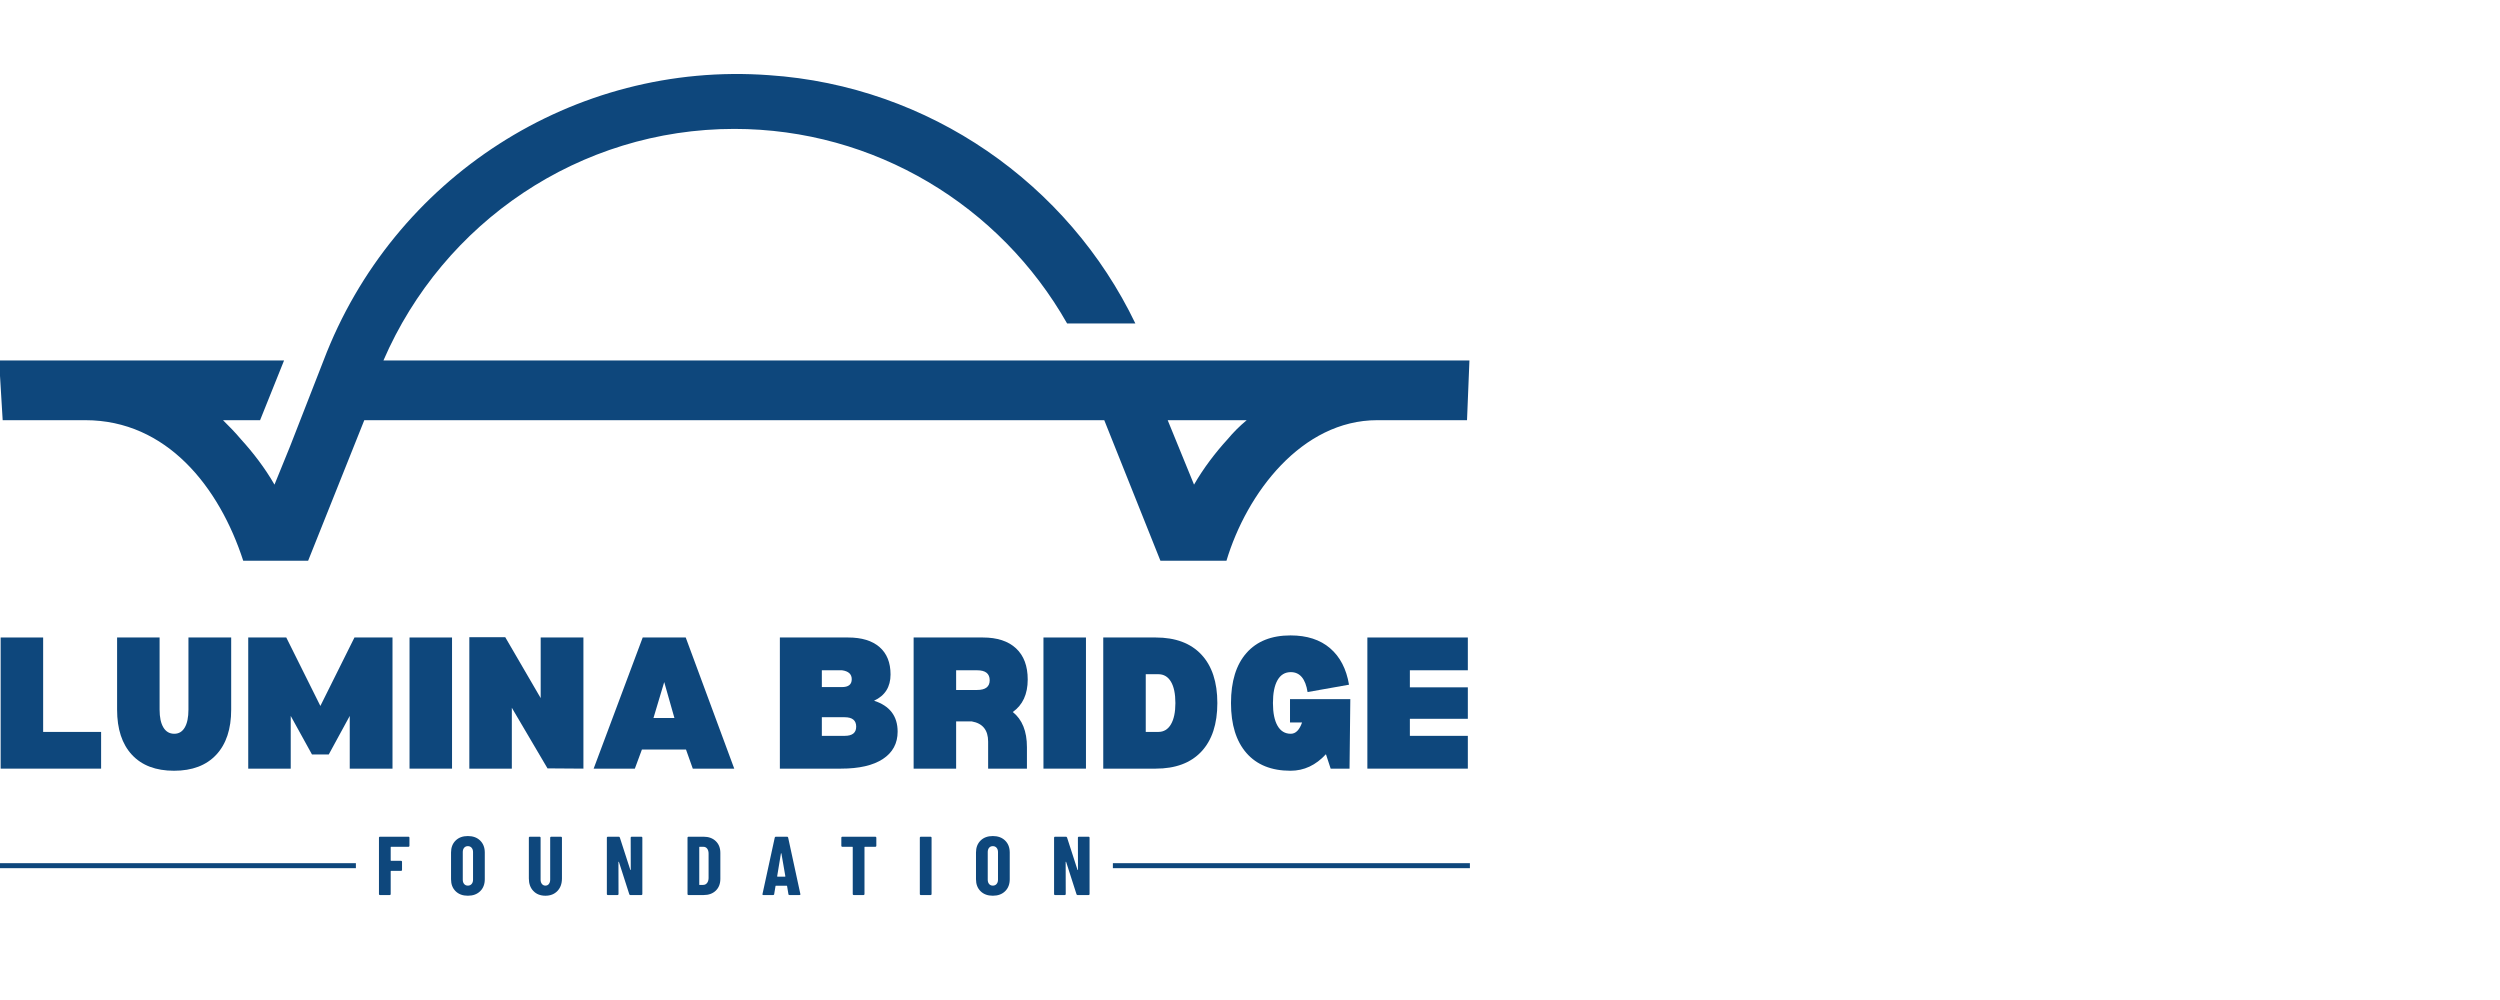
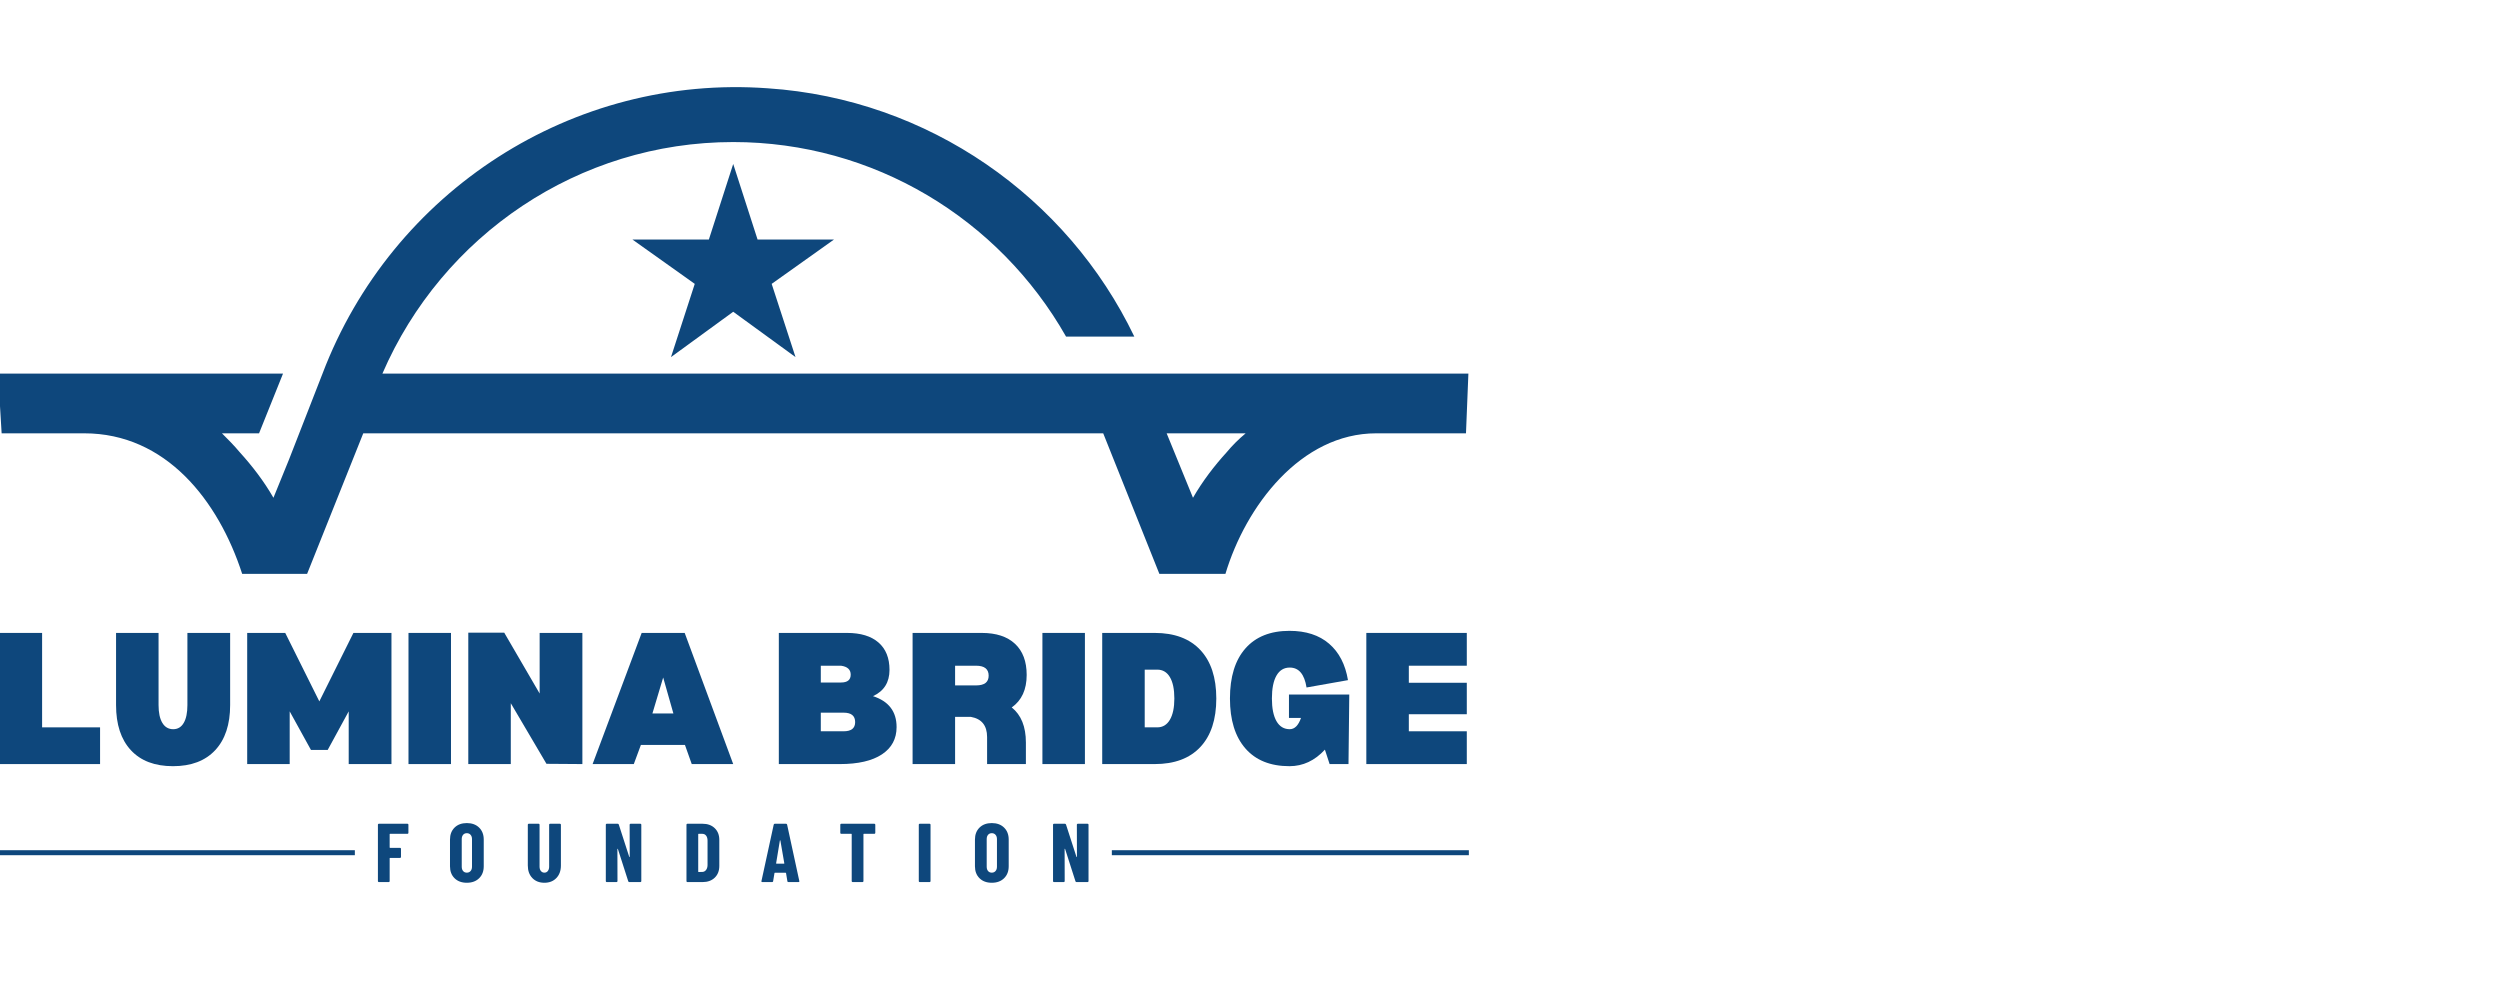
<svg xmlns="http://www.w3.org/2000/svg" width="2000" zoomAndPan="magnify" viewBox="0 0 1500 600" height="800" preserveAspectRatio="xMidYMid meet" version="1.0">
  <defs>
    <g />
-     <clipPath id="4e0c0f94a0">
-       <path d="M 0 44 L 881.93 44 L 881.93 336.453 L 0 336.453 Z M 0 44 " clip-rule="nonzero" />
+     <clipPath id="1ab6f0d8e4">
+       <path d="M 0 52 L 881.305 52 L 881.305 344.336 L 0 344.336 Z M 0 52 " clip-rule="nonzero" />
+     </clipPath>
+     <clipPath id="c37d19a090">
+       <path d="M 379.457 98.375 L 500.207 98.375 L 500.207 214.625 L 379.457 214.625 Z M 379.457 98.375 " clip-rule="nonzero" />
    </clipPath>
  </defs>
-   <g clip-path="url(#4e0c0f94a0)">
-     <path fill="#0e477c" d="M 170.434 216.281 L -0.555 216.281 L 1.605 252.109 L 51.176 252.109 C 100.031 252.109 131.637 292.207 145.992 336.617 L 184.809 336.617 L 218.574 252.109 L 662.555 252.109 L 696.32 336.617 L 735.824 336.617 C 748.023 295.785 781.078 252.109 826.352 252.109 L 880.211 252.109 L 881.66 216.281 L 230.059 216.281 C 265.984 133.195 347.895 77.344 440.555 77.344 C 524.598 77.344 600.031 123.184 640.273 194.098 L 681.227 194.098 C 640.984 110.277 557.652 51.578 461.387 45.102 C 344.289 36.512 235.801 106.691 194.137 216.285 L 174.016 267.863 L 164.691 290.781 C 158.949 280.746 151.734 271.445 144.57 263.566 C 140.984 259.273 137.379 255.691 133.797 252.109 L 156.055 252.109 Z M 716.418 290.781 L 700.613 252.109 L 748.023 252.109 C 743.727 255.691 740.121 259.273 736.539 263.566 C 729.348 271.445 722.184 280.746 716.418 290.781 Z M 716.418 290.781 " fill-opacity="1" fill-rule="evenodd" />
+   <g clip-path="url(#1ab6f0d8e4)">
+     <path fill="#0e477c" d="M 169.809 224.164 L -1.176 224.164 L 0.98 259.992 L 50.551 259.992 C 99.406 259.992 131.012 300.09 145.367 344.504 L 184.188 344.504 L 217.953 259.992 L 661.93 259.992 L 695.695 344.504 L 735.203 344.504 C 747.398 303.668 780.453 259.992 825.727 259.992 L 879.59 259.992 L 881.035 224.164 L 229.438 224.164 C 265.363 141.078 347.27 85.23 439.93 85.23 C 523.973 85.23 599.406 131.066 639.648 201.98 L 680.605 201.98 C 640.359 118.16 557.027 59.461 460.762 52.984 C 343.664 44.395 235.18 114.578 193.512 224.168 L 173.391 275.746 L 164.066 298.664 C 158.324 288.629 151.109 279.328 143.945 271.453 C 140.359 267.156 136.754 263.574 133.172 259.992 L 155.43 259.992 Z M 715.793 298.664 L 699.988 259.992 L 747.398 259.992 C 743.102 263.574 739.496 267.16 735.914 271.453 C 728.727 279.328 721.559 288.629 715.793 298.664 Z M 715.793 298.664 " fill-opacity="1" fill-rule="evenodd" />
  </g>
  <g fill="#0e477c" fill-opacity="1">
-     <g transform="translate(-4.802399, 461.1831)">
+     <g transform="translate(224.5463, 529.25)">
+       <g>
+         <path d="M 20.5 -29.547 C 20.5 -29.379 20.441 -29.238 20.328 -29.125 C 20.211 -29.008 20.07 -28.953 19.906 -28.953 L 9.5 -28.953 C 9.332 -28.953 9.25 -28.867 9.25 -28.703 L 9.25 -20.797 C 9.25 -20.629 9.332 -20.547 9.5 -20.547 L 15.453 -20.547 C 15.617 -20.547 15.758 -20.488 15.875 -20.375 C 15.988 -20.258 16.047 -20.117 16.047 -19.953 L 16.047 -15.094 C 16.047 -14.926 15.988 -14.785 15.875 -14.672 C 15.758 -14.555 15.617 -14.5 15.453 -14.5 L 9.5 -14.5 C 9.332 -14.5 9.25 -14.414 9.25 -14.25 L 9.25 -0.594 C 9.25 -0.426 9.191 -0.285 9.078 -0.172 C 8.961 -0.055 8.82 0 8.656 0 L 2.797 0 C 2.629 0 2.488 -0.055 2.375 -0.172 C 2.258 -0.285 2.203 -0.426 2.203 -0.594 L 2.203 -34.406 C 2.203 -34.57 2.258 -34.711 2.375 -34.828 C 2.488 -34.941 2.629 -35 2.797 -35 L 19.906 -35 C 20.07 -35 20.211 -34.941 20.328 -34.828 C 20.441 -34.711 20.5 -34.57 20.5 -34.406 Z M 20.5 -29.547 " />
+       </g>
+     </g>
+   </g>
+   <g fill="#0e477c" fill-opacity="1">
+     <g transform="translate(268.293, 529.25)">
+       <g>
+         <path d="M 11.797 0.406 C 8.734 0.406 6.285 -0.492 4.453 -2.297 C 2.617 -4.098 1.703 -6.5 1.703 -9.5 L 1.703 -25.5 C 1.703 -28.5 2.617 -30.898 4.453 -32.703 C 6.285 -34.504 8.734 -35.406 11.797 -35.406 C 14.867 -35.406 17.328 -34.504 19.172 -32.703 C 21.023 -30.898 21.953 -28.5 21.953 -25.5 L 21.953 -9.5 C 21.953 -6.5 21.023 -4.098 19.172 -2.297 C 17.328 -0.492 14.867 0.406 11.797 0.406 Z M 11.797 -5.656 C 12.734 -5.656 13.484 -5.977 14.047 -6.625 C 14.617 -7.27 14.906 -8.129 14.906 -9.203 L 14.906 -25.797 C 14.906 -26.867 14.617 -27.727 14.047 -28.375 C 13.484 -29.02 12.734 -29.344 11.797 -29.344 C 10.867 -29.344 10.129 -29.02 9.578 -28.375 C 9.023 -27.727 8.75 -26.867 8.75 -25.797 L 8.75 -9.203 C 8.75 -8.129 9.023 -7.27 9.578 -6.625 C 10.129 -5.977 10.867 -5.656 11.797 -5.656 Z M 11.797 -5.656 " />
+       </g>
+     </g>
+   </g>
+   <g fill="#0e477c" fill-opacity="1">
+     <g transform="translate(314.6394, 529.25)">
+       <g>
+         <path d="M 12 0.406 C 9 0.406 6.586 -0.535 4.766 -2.422 C 2.953 -4.305 2.047 -6.816 2.047 -9.953 L 2.047 -34.406 C 2.047 -34.57 2.102 -34.711 2.219 -34.828 C 2.344 -34.941 2.488 -35 2.656 -35 L 8.5 -35 C 8.664 -35 8.805 -34.941 8.922 -34.828 C 9.035 -34.711 9.094 -34.57 9.094 -34.406 L 9.094 -9.25 C 9.094 -8.188 9.359 -7.32 9.891 -6.656 C 10.43 -5.988 11.133 -5.656 12 -5.656 C 12.863 -5.656 13.551 -5.988 14.062 -6.656 C 14.582 -7.32 14.844 -8.188 14.844 -9.25 L 14.844 -34.406 C 14.844 -34.57 14.898 -34.711 15.016 -34.828 C 15.141 -34.941 15.285 -35 15.453 -35 L 21.297 -35 C 21.461 -35 21.602 -34.941 21.719 -34.828 C 21.844 -34.711 21.906 -34.57 21.906 -34.406 L 21.906 -9.953 C 21.906 -6.816 20.992 -4.305 19.172 -2.422 C 17.359 -0.535 14.969 0.406 12 0.406 Z M 12 0.406 " />
+       </g>
+     </g>
+   </g>
+   <g fill="#0e477c" fill-opacity="1">
+     <g transform="translate(361.2856, 529.25)">
+       <g>
+         <path d="M 16.5 -34.406 C 16.5 -34.57 16.555 -34.711 16.672 -34.828 C 16.785 -34.941 16.926 -35 17.094 -35 L 22.906 -35 C 23.07 -35 23.211 -34.941 23.328 -34.828 C 23.441 -34.711 23.5 -34.57 23.5 -34.406 L 23.5 -0.594 C 23.5 -0.426 23.441 -0.285 23.328 -0.172 C 23.211 -0.055 23.07 0 22.906 0 L 16.297 0 C 15.961 0 15.75 -0.164 15.656 -0.5 L 9.453 -19.844 C 9.422 -19.945 9.363 -19.988 9.281 -19.969 C 9.195 -19.957 9.156 -19.898 9.156 -19.797 L 9.203 -0.594 C 9.203 -0.426 9.141 -0.285 9.016 -0.172 C 8.898 -0.055 8.758 0 8.594 0 L 2.797 0 C 2.629 0 2.488 -0.055 2.375 -0.172 C 2.258 -0.285 2.203 -0.426 2.203 -0.594 L 2.203 -34.406 C 2.203 -34.57 2.258 -34.711 2.375 -34.828 C 2.488 -34.941 2.629 -35 2.797 -35 L 9.344 -35 C 9.676 -35 9.895 -34.832 10 -34.5 L 16.25 -15.156 C 16.281 -15.051 16.336 -15.004 16.422 -15.016 C 16.504 -15.035 16.547 -15.098 16.547 -15.203 Z M 16.5 -34.406 " />
+       </g>
+     </g>
+   </g>
+   <g fill="#0e477c" fill-opacity="1">
+     <g transform="translate(409.6816, 529.25)">
+       <g>
+         <path d="M 2.797 0 C 2.629 0 2.488 -0.055 2.375 -0.172 C 2.258 -0.285 2.203 -0.426 2.203 -0.594 L 2.203 -34.406 C 2.203 -34.57 2.258 -34.711 2.375 -34.828 C 2.488 -34.941 2.629 -35 2.797 -35 L 11.844 -35 C 14.883 -35 17.32 -34.113 19.156 -32.344 C 20.988 -30.582 21.906 -28.234 21.906 -25.297 L 21.906 -9.703 C 21.906 -6.766 20.988 -4.41 19.156 -2.641 C 17.32 -0.879 14.883 0 11.844 0 Z M 9.25 -6.297 C 9.25 -6.129 9.332 -6.047 9.5 -6.047 L 11.75 -6.094 C 12.645 -6.133 13.375 -6.52 13.938 -7.25 C 14.508 -7.977 14.812 -8.945 14.844 -10.156 L 14.844 -24.844 C 14.844 -26.113 14.562 -27.113 14 -27.844 C 13.438 -28.582 12.672 -28.953 11.703 -28.953 L 9.5 -28.953 C 9.332 -28.953 9.25 -28.867 9.25 -28.703 Z M 9.25 -6.297 " />
+       </g>
+     </g>
+   </g>
+   <g fill="#0e477c" fill-opacity="1">
+     <g transform="translate(456.1779, 529.25)">
+       <g>
+         <path d="M 16.906 0 C 16.5 0 16.281 -0.18 16.25 -0.547 L 15.453 -5.344 C 15.453 -5.508 15.352 -5.594 15.156 -5.594 L 8.797 -5.594 C 8.598 -5.594 8.5 -5.508 8.5 -5.344 L 7.703 -0.547 C 7.672 -0.18 7.453 0 7.047 0 L 1.203 0 C 0.766 0 0.598 -0.219 0.703 -0.656 L 8.047 -34.453 C 8.117 -34.816 8.336 -35 8.703 -35 L 15.453 -35 C 15.816 -35 16.031 -34.816 16.094 -34.453 L 23.406 -0.656 L 23.453 -0.453 C 23.453 -0.148 23.27 0 22.906 0 Z M 9.5 -11.297 C 9.5 -11.129 9.566 -11.047 9.703 -11.047 L 14.203 -11.047 C 14.367 -11.047 14.438 -11.129 14.406 -11.297 L 12.047 -24.953 C 12.016 -25.047 11.961 -25.094 11.891 -25.094 C 11.828 -25.094 11.781 -25.047 11.75 -24.953 Z M 9.5 -11.297 " />
+       </g>
+     </g>
+   </g>
+   <g fill="#0e477c" fill-opacity="1">
+     <g transform="translate(502.9742, 529.25)">
+       <g>
+         <path d="M 21.594 -35 C 21.758 -35 21.898 -34.941 22.016 -34.828 C 22.141 -34.711 22.203 -34.57 22.203 -34.406 L 22.203 -29.547 C 22.203 -29.379 22.141 -29.238 22.016 -29.125 C 21.898 -29.008 21.758 -28.953 21.594 -28.953 L 15.344 -28.953 C 15.176 -28.953 15.094 -28.867 15.094 -28.703 L 15.094 -0.594 C 15.094 -0.426 15.035 -0.285 14.922 -0.172 C 14.805 -0.055 14.664 0 14.5 0 L 8.656 0 C 8.488 0 8.344 -0.055 8.219 -0.172 C 8.102 -0.285 8.047 -0.426 8.047 -0.594 L 8.047 -28.703 C 8.047 -28.867 7.961 -28.953 7.797 -28.953 L 1.797 -28.953 C 1.629 -28.953 1.488 -29.008 1.375 -29.125 C 1.258 -29.238 1.203 -29.379 1.203 -29.547 L 1.203 -34.406 C 1.203 -34.57 1.258 -34.711 1.375 -34.828 C 1.488 -34.941 1.629 -35 1.797 -35 Z M 21.594 -35 " />
+       </g>
+     </g>
+   </g>
+   <g fill="#0e477c" fill-opacity="1">
+     <g transform="translate(549.0705, 529.25)">
+       <g>
+         <path d="M 2.797 0 C 2.629 0 2.488 -0.055 2.375 -0.172 C 2.258 -0.285 2.203 -0.426 2.203 -0.594 L 2.203 -34.406 C 2.203 -34.57 2.258 -34.711 2.375 -34.828 C 2.488 -34.941 2.629 -35 2.797 -35 L 8.656 -35 C 8.82 -35 8.961 -34.941 9.078 -34.828 C 9.191 -34.711 9.25 -34.57 9.25 -34.406 L 9.25 -0.594 C 9.25 -0.426 9.191 -0.285 9.078 -0.172 C 8.961 -0.055 8.82 0 8.656 0 Z M 2.797 0 " />
+       </g>
+     </g>
+   </g>
+   <g fill="#0e477c" fill-opacity="1">
+     <g transform="translate(583.2687, 529.25)">
+       <g>
+         <path d="M 11.797 0.406 C 8.734 0.406 6.285 -0.492 4.453 -2.297 C 2.617 -4.098 1.703 -6.5 1.703 -9.5 L 1.703 -25.5 C 1.703 -28.5 2.617 -30.898 4.453 -32.703 C 6.285 -34.504 8.734 -35.406 11.797 -35.406 C 14.867 -35.406 17.328 -34.504 19.172 -32.703 C 21.023 -30.898 21.953 -28.5 21.953 -25.5 L 21.953 -9.5 C 21.953 -6.5 21.023 -4.098 19.172 -2.297 C 17.328 -0.492 14.867 0.406 11.797 0.406 Z M 11.797 -5.656 C 12.734 -5.656 13.484 -5.977 14.047 -6.625 C 14.617 -7.27 14.906 -8.129 14.906 -9.203 L 14.906 -25.797 C 14.906 -26.867 14.617 -27.727 14.047 -28.375 C 13.484 -29.02 12.734 -29.344 11.797 -29.344 C 10.867 -29.344 10.129 -29.02 9.578 -28.375 C 9.023 -27.727 8.75 -26.867 8.75 -25.797 L 8.75 -9.203 C 8.75 -8.129 9.023 -7.27 9.578 -6.625 C 10.129 -5.977 10.867 -5.656 11.797 -5.656 Z M 11.797 -5.656 " />
+       </g>
+     </g>
+   </g>
+   <g fill="#0e477c" fill-opacity="1">
+     <g transform="translate(629.615, 529.25)">
+       <g>
+         <path d="M 16.5 -34.406 C 16.5 -34.57 16.555 -34.711 16.672 -34.828 C 16.785 -34.941 16.926 -35 17.094 -35 L 22.906 -35 C 23.07 -35 23.211 -34.941 23.328 -34.828 C 23.441 -34.711 23.5 -34.57 23.5 -34.406 L 23.5 -0.594 C 23.5 -0.426 23.441 -0.285 23.328 -0.172 C 23.211 -0.055 23.07 0 22.906 0 L 16.297 0 C 15.961 0 15.75 -0.164 15.656 -0.5 L 9.453 -19.844 C 9.422 -19.945 9.363 -19.988 9.281 -19.969 C 9.195 -19.957 9.156 -19.898 9.156 -19.797 L 9.203 -0.594 C 9.203 -0.426 9.141 -0.285 9.016 -0.172 C 8.898 -0.055 8.758 0 8.594 0 L 2.797 0 C 2.629 0 2.488 -0.055 2.375 -0.172 C 2.258 -0.285 2.203 -0.426 2.203 -0.594 L 2.203 -34.406 C 2.203 -34.57 2.258 -34.711 2.375 -34.828 C 2.488 -34.941 2.629 -35 2.797 -35 L 9.344 -35 C 9.676 -35 9.895 -34.832 10 -34.5 L 16.25 -15.156 C 16.281 -15.051 16.336 -15.004 16.422 -15.016 C 16.504 -15.035 16.547 -15.098 16.547 -15.203 Z M 16.5 -34.406 " />
+       </g>
+     </g>
+   </g>
+   <path stroke-linecap="butt" transform="matrix(0.75, 0, 0, 0.75, -1.44609, 510.125)" fill="none" stroke-linejoin="miter" d="M 0.001 2 L 285.808 2 " stroke="#0e477c" stroke-width="4" stroke-opacity="1" stroke-miterlimit="4" />
+   <path stroke-linecap="butt" transform="matrix(0.75, 0, 0, 0.75, 667.1023, 510.125)" fill="none" stroke-linejoin="miter" d="M -0.001 2 L 285.614 2 " stroke="#0e477c" stroke-width="4" stroke-opacity="1" stroke-miterlimit="4" />
+   <g clip-path="url(#c37d19a090)">
+     <path fill="#0e477c" d="M 439.926 187.055 L 477.312 214.262 L 463.004 170.324 L 500.391 143.723 L 454.539 143.723 L 439.926 98.375 L 425.316 143.723 L 379.465 143.723 L 416.852 170.324 L 402.594 214.262 Z M 439.926 187.055 " fill-opacity="1" fill-rule="nonzero" />
+   </g>
+   <g fill="#0e477c" fill-opacity="1">
+     <g transform="translate(-5.426487, 458.4437)">
      <g>
        <path d="M 65.469 -22.031 L 65.469 0 L 5.188 0 L 5.188 -78.688 L 30.688 -78.688 L 30.688 -22.031 Z M 65.469 -22.031 " />
      </g>
    </g>
  </g>
  <g fill="#0e477c" fill-opacity="1">
-     <g transform="translate(65.06815, 461.1831)">
+     <g transform="translate(64.44406, 458.4437)">
      <g>
        <path d="M 5.188 -78.688 L 30.688 -78.688 L 30.688 -35.406 C 30.688 -30.789 31.445 -27.223 32.969 -24.703 C 34.488 -22.18 36.664 -20.922 39.5 -20.922 C 42.227 -20.922 44.328 -22.18 45.797 -24.703 C 47.266 -27.223 48 -30.789 48 -35.406 L 48 -78.688 L 73.641 -78.688 L 73.641 -35.406 C 73.641 -23.758 70.648 -14.734 64.672 -8.328 C 58.691 -1.93 50.25 1.266 39.344 1.266 C 28.426 1.266 20.004 -1.93 14.078 -8.328 C 8.148 -14.734 5.188 -23.758 5.188 -35.406 Z M 5.188 -78.688 " />
      </g>
    </g>
  </g>
  <g fill="#0e477c" fill-opacity="1">
-     <g transform="translate(143.7512, 461.1831)">
+     <g transform="translate(143.1271, 458.4437)">
      <g>
        <path d="M 91.75 0 L 66.094 0 L 66.094 -31.625 L 53.5 -8.5 L 43.438 -8.5 L 30.688 -31.625 L 30.688 0 L 5.188 0 L 5.188 -78.688 L 28.016 -78.688 L 48.469 -37.609 L 68.922 -78.688 L 91.75 -78.688 Z M 91.75 0 " />
      </g>
    </g>
  </g>
  <g fill="#0e477c" fill-opacity="1">
-     <g transform="translate(240.5314, 461.1831)">
+     <g transform="translate(239.9073, 458.4437)">
      <g>
        <path d="M 30.688 -78.688 L 30.688 0 L 5.188 0 L 5.188 -78.688 Z M 30.688 -78.688 " />
      </g>
    </g>
  </g>
  <g fill="#0e477c" fill-opacity="1">
-     <g transform="translate(276.4108, 461.1831)">
+     <g transform="translate(275.7867, 458.4437)">
      <g>
        <path d="M 5.188 0 L 5.188 -78.844 L 26.75 -78.844 L 48 -42.328 L 48 -78.688 L 73.641 -78.688 L 73.641 0 L 52.094 -0.156 L 30.688 -36.516 L 30.688 0 Z M 5.188 0 " />
      </g>
    </g>
  </g>
  <g fill="#0e477c" fill-opacity="1">
-     <g transform="translate(355.0939, 461.1831)">
+     <g transform="translate(354.4698, 458.4437)">
      <g>
        <path d="M 56.5 -11.484 L 30.062 -11.484 L 25.812 0 L 1.094 0 L 30.531 -78.688 L 56.344 -78.688 L 85.453 0 L 60.578 0 Z M 49.562 -30.375 L 43.438 -51.938 L 36.984 -30.375 Z M 49.562 -30.375 " />
      </g>
    </g>
  </g>
  <g fill="#0e477c" fill-opacity="1">
-     <g transform="translate(441.4879, 461.1831)">
+     <g transform="translate(440.8638, 458.4437)">
      <g />
    </g>
  </g>
  <g fill="#0e477c" fill-opacity="1">
-     <g transform="translate(462.7323, 461.1831)">
+     <g transform="translate(462.1082, 458.4437)">
      <g>
        <path d="M 61.688 -40.75 C 71.125 -37.707 75.844 -31.52 75.844 -22.188 C 75.844 -15.156 72.906 -9.695 67.031 -5.812 C 61.156 -1.938 52.766 0 41.859 0 L 5.188 0 L 5.188 -78.688 L 46.109 -78.688 C 54.285 -78.688 60.578 -76.77 64.984 -72.938 C 69.391 -69.102 71.594 -63.625 71.594 -56.5 C 71.594 -49.051 68.289 -43.801 61.688 -40.75 Z M 30.375 -48.938 L 42.484 -48.938 C 46.367 -48.938 48.312 -50.508 48.312 -53.656 C 48.312 -56.695 46.367 -58.484 42.484 -59.016 L 30.375 -59.016 Z M 44.062 -19.672 C 48.676 -19.672 50.984 -21.504 50.984 -25.172 C 50.984 -28.953 48.676 -30.844 44.062 -30.844 L 30.375 -30.844 L 30.375 -19.672 Z M 44.062 -19.672 " />
      </g>
    </g>
  </g>
  <g fill="#0e477c" fill-opacity="1">
-     <g transform="translate(542.989, 461.1831)">
+     <g transform="translate(542.3649, 458.4437)">
      <g>
        <path d="M 64.672 -33.984 C 70.336 -29.473 73.172 -22.445 73.172 -12.906 L 73.172 0 L 49.891 0 L 49.891 -16.203 C 49.891 -23.129 46.633 -27.172 40.125 -28.328 L 30.688 -28.328 L 30.688 0 L 5.188 0 L 5.188 -78.688 L 46.734 -78.688 C 55.336 -78.688 61.973 -76.508 66.641 -72.156 C 71.305 -67.801 73.641 -61.582 73.641 -53.5 C 73.641 -44.688 70.648 -38.18 64.672 -33.984 Z M 43.281 -47.203 C 48.312 -47.203 50.828 -49.145 50.828 -53.031 C 50.828 -57.02 48.312 -59.016 43.281 -59.016 L 30.688 -59.016 L 30.688 -47.203 Z M 43.281 -47.203 " />
      </g>
    </g>
  </g>
  <g fill="#0e477c" fill-opacity="1">
-     <g transform="translate(620.8852, 461.1831)">
+     <g transform="translate(620.2611, 458.4437)">
      <g>
        <path d="M 30.688 -78.688 L 30.688 0 L 5.188 0 L 5.188 -78.688 Z M 30.688 -78.688 " />
      </g>
    </g>
  </g>
  <g fill="#0e477c" fill-opacity="1">
-     <g transform="translate(656.7647, 461.1831)">
+     <g transform="translate(656.1406, 458.4437)">
      <g>
        <path d="M 36.672 -78.688 C 48.523 -78.688 57.648 -75.273 64.047 -68.453 C 70.441 -61.629 73.641 -51.926 73.641 -39.344 C 73.641 -26.75 70.441 -17.039 64.047 -10.219 C 57.648 -3.406 48.523 0 36.672 0 L 5.188 0 L 5.188 -78.688 Z M 38.234 -22.031 C 41.492 -22.031 44.016 -23.551 45.797 -26.594 C 47.578 -29.633 48.469 -33.883 48.469 -39.344 C 48.469 -44.906 47.578 -49.18 45.797 -52.172 C 44.016 -55.16 41.492 -56.656 38.234 -56.656 L 30.688 -56.656 L 30.688 -22.031 Z M 38.234 -22.031 " />
      </g>
    </g>
  </g>
  <g fill="#0e477c" fill-opacity="1">
-     <g transform="translate(734.3461, 461.1831)">
+     <g transform="translate(733.7221, 458.4437)">
      <g>
        <path d="M 75.375 0 L 64.047 0 L 61.219 -8.656 C 55.133 -2.039 48.051 1.266 39.969 1.266 C 28.531 1.266 19.719 -2.273 13.531 -9.359 C 7.344 -16.441 4.25 -26.438 4.25 -39.344 C 4.25 -52.352 7.344 -62.367 13.531 -69.391 C 19.719 -76.422 28.531 -79.938 39.969 -79.938 C 49.832 -79.938 57.754 -77.363 63.734 -72.219 C 69.711 -67.082 73.488 -59.797 75.062 -50.359 L 50.203 -45.953 C 48.941 -53.922 45.582 -57.906 40.125 -57.906 C 36.664 -57.906 34.016 -56.305 32.172 -53.109 C 30.336 -49.91 29.422 -45.32 29.422 -39.344 C 29.422 -33.469 30.336 -28.926 32.172 -25.719 C 34.016 -22.52 36.664 -20.922 40.125 -20.922 C 43.062 -20.922 45.316 -23.18 46.891 -27.703 L 39.656 -27.703 L 39.656 -41.703 L 75.844 -41.703 Z M 75.375 0 " />
      </g>
    </g>
  </g>
  <g fill="#0e477c" fill-opacity="1">
-     <g transform="translate(815.2323, 461.1831)">
+     <g transform="translate(814.6082, 458.4437)">
      <g>
        <path d="M 30.688 -59.016 L 30.688 -48.781 L 65.469 -48.781 L 65.469 -29.906 L 30.688 -29.906 L 30.688 -19.672 L 65.469 -19.672 L 65.469 0 L 5.188 0 L 5.188 -78.688 L 65.469 -78.688 L 65.469 -59.016 Z M 30.688 -59.016 " />
      </g>
    </g>
  </g>
-   <g fill="#0e477c" fill-opacity="1">
-     <g transform="translate(225.1704, 537.0306)">
-       <g>
-         <path d="M 20.5 -29.547 C 20.5 -29.379 20.441 -29.238 20.328 -29.125 C 20.211 -29.008 20.07 -28.953 19.906 -28.953 L 9.5 -28.953 C 9.332 -28.953 9.25 -28.867 9.25 -28.703 L 9.25 -20.797 C 9.25 -20.629 9.332 -20.547 9.5 -20.547 L 15.453 -20.547 C 15.617 -20.547 15.758 -20.488 15.875 -20.375 C 15.988 -20.258 16.047 -20.117 16.047 -19.953 L 16.047 -15.094 C 16.047 -14.926 15.988 -14.785 15.875 -14.672 C 15.758 -14.555 15.617 -14.5 15.453 -14.5 L 9.5 -14.5 C 9.332 -14.5 9.25 -14.414 9.25 -14.25 L 9.25 -0.594 C 9.25 -0.426 9.191 -0.285 9.078 -0.172 C 8.961 -0.055 8.82 0 8.656 0 L 2.797 0 C 2.629 0 2.488 -0.055 2.375 -0.172 C 2.258 -0.285 2.203 -0.426 2.203 -0.594 L 2.203 -34.406 C 2.203 -34.57 2.258 -34.711 2.375 -34.828 C 2.488 -34.941 2.629 -35 2.797 -35 L 19.906 -35 C 20.07 -35 20.211 -34.941 20.328 -34.828 C 20.441 -34.711 20.5 -34.57 20.5 -34.406 Z M 20.5 -29.547 " />
-       </g>
-     </g>
-   </g>
-   <g fill="#0e477c" fill-opacity="1">
-     <g transform="translate(268.9171, 537.0306)">
-       <g>
-         <path d="M 11.797 0.406 C 8.734 0.406 6.285 -0.492 4.453 -2.297 C 2.617 -4.098 1.703 -6.5 1.703 -9.5 L 1.703 -25.5 C 1.703 -28.5 2.617 -30.898 4.453 -32.703 C 6.285 -34.504 8.734 -35.406 11.797 -35.406 C 14.867 -35.406 17.328 -34.504 19.172 -32.703 C 21.023 -30.898 21.953 -28.5 21.953 -25.5 L 21.953 -9.5 C 21.953 -6.5 21.023 -4.098 19.172 -2.297 C 17.328 -0.492 14.867 0.406 11.797 0.406 Z M 11.797 -5.656 C 12.734 -5.656 13.484 -5.977 14.047 -6.625 C 14.617 -7.27 14.906 -8.129 14.906 -9.203 L 14.906 -25.797 C 14.906 -26.867 14.617 -27.727 14.047 -28.375 C 13.484 -29.02 12.734 -29.344 11.797 -29.344 C 10.867 -29.344 10.129 -29.02 9.578 -28.375 C 9.023 -27.727 8.75 -26.867 8.75 -25.797 L 8.75 -9.203 C 8.75 -8.129 9.023 -7.27 9.578 -6.625 C 10.129 -5.977 10.867 -5.656 11.797 -5.656 Z M 11.797 -5.656 " />
-       </g>
-     </g>
-   </g>
-   <g fill="#0e477c" fill-opacity="1">
-     <g transform="translate(315.2634, 537.0306)">
-       <g>
-         <path d="M 12 0.406 C 9 0.406 6.586 -0.535 4.766 -2.422 C 2.953 -4.305 2.047 -6.816 2.047 -9.953 L 2.047 -34.406 C 2.047 -34.57 2.102 -34.711 2.219 -34.828 C 2.344 -34.941 2.488 -35 2.656 -35 L 8.5 -35 C 8.664 -35 8.805 -34.941 8.922 -34.828 C 9.035 -34.711 9.094 -34.57 9.094 -34.406 L 9.094 -9.25 C 9.094 -8.188 9.359 -7.32 9.891 -6.656 C 10.43 -5.988 11.133 -5.656 12 -5.656 C 12.863 -5.656 13.551 -5.988 14.062 -6.656 C 14.582 -7.32 14.844 -8.188 14.844 -9.25 L 14.844 -34.406 C 14.844 -34.57 14.898 -34.711 15.016 -34.828 C 15.141 -34.941 15.285 -35 15.453 -35 L 21.297 -35 C 21.461 -35 21.602 -34.941 21.719 -34.828 C 21.844 -34.711 21.906 -34.57 21.906 -34.406 L 21.906 -9.953 C 21.906 -6.816 20.992 -4.305 19.172 -2.422 C 17.359 -0.535 14.969 0.406 12 0.406 Z M 12 0.406 " />
-       </g>
-     </g>
-   </g>
-   <g fill="#0e477c" fill-opacity="1">
-     <g transform="translate(361.9097, 537.0306)">
-       <g>
-         <path d="M 16.5 -34.406 C 16.5 -34.57 16.555 -34.711 16.672 -34.828 C 16.785 -34.941 16.926 -35 17.094 -35 L 22.906 -35 C 23.07 -35 23.211 -34.941 23.328 -34.828 C 23.441 -34.711 23.5 -34.57 23.5 -34.406 L 23.5 -0.594 C 23.5 -0.426 23.441 -0.285 23.328 -0.172 C 23.211 -0.055 23.07 0 22.906 0 L 16.297 0 C 15.961 0 15.75 -0.164 15.656 -0.5 L 9.453 -19.844 C 9.422 -19.945 9.363 -19.988 9.281 -19.969 C 9.195 -19.957 9.156 -19.898 9.156 -19.797 L 9.203 -0.594 C 9.203 -0.426 9.141 -0.285 9.016 -0.172 C 8.898 -0.055 8.758 0 8.594 0 L 2.797 0 C 2.629 0 2.488 -0.055 2.375 -0.172 C 2.258 -0.285 2.203 -0.426 2.203 -0.594 L 2.203 -34.406 C 2.203 -34.57 2.258 -34.711 2.375 -34.828 C 2.488 -34.941 2.629 -35 2.797 -35 L 9.344 -35 C 9.676 -35 9.895 -34.832 10 -34.5 L 16.25 -15.156 C 16.281 -15.051 16.336 -15.004 16.422 -15.016 C 16.504 -15.035 16.547 -15.098 16.547 -15.203 Z M 16.5 -34.406 " />
-       </g>
-     </g>
-   </g>
-   <g fill="#0e477c" fill-opacity="1">
-     <g transform="translate(410.3057, 537.0306)">
-       <g>
-         <path d="M 2.797 0 C 2.629 0 2.488 -0.055 2.375 -0.172 C 2.258 -0.285 2.203 -0.426 2.203 -0.594 L 2.203 -34.406 C 2.203 -34.57 2.258 -34.711 2.375 -34.828 C 2.488 -34.941 2.629 -35 2.797 -35 L 11.844 -35 C 14.883 -35 17.32 -34.113 19.156 -32.344 C 20.988 -30.582 21.906 -28.234 21.906 -25.297 L 21.906 -9.703 C 21.906 -6.766 20.988 -4.41 19.156 -2.641 C 17.32 -0.879 14.883 0 11.844 0 Z M 9.25 -6.297 C 9.25 -6.129 9.332 -6.047 9.5 -6.047 L 11.75 -6.094 C 12.645 -6.133 13.375 -6.52 13.938 -7.25 C 14.508 -7.977 14.812 -8.945 14.844 -10.156 L 14.844 -24.844 C 14.844 -26.113 14.562 -27.113 14 -27.844 C 13.438 -28.582 12.672 -28.953 11.703 -28.953 L 9.5 -28.953 C 9.332 -28.953 9.25 -28.867 9.25 -28.703 Z M 9.25 -6.297 " />
-       </g>
-     </g>
-   </g>
-   <g fill="#0e477c" fill-opacity="1">
-     <g transform="translate(456.802, 537.0306)">
-       <g>
-         <path d="M 16.906 0 C 16.5 0 16.281 -0.18 16.25 -0.547 L 15.453 -5.344 C 15.453 -5.508 15.352 -5.594 15.156 -5.594 L 8.797 -5.594 C 8.598 -5.594 8.5 -5.508 8.5 -5.344 L 7.703 -0.547 C 7.672 -0.18 7.453 0 7.047 0 L 1.203 0 C 0.766 0 0.598 -0.219 0.703 -0.656 L 8.047 -34.453 C 8.117 -34.816 8.336 -35 8.703 -35 L 15.453 -35 C 15.816 -35 16.031 -34.816 16.094 -34.453 L 23.406 -0.656 L 23.453 -0.453 C 23.453 -0.148 23.27 0 22.906 0 Z M 9.5 -11.297 C 9.5 -11.129 9.566 -11.047 9.703 -11.047 L 14.203 -11.047 C 14.367 -11.047 14.438 -11.129 14.406 -11.297 L 12.047 -24.953 C 12.016 -25.047 11.961 -25.094 11.891 -25.094 C 11.828 -25.094 11.781 -25.047 11.75 -24.953 Z M 9.5 -11.297 " />
-       </g>
-     </g>
-   </g>
-   <g fill="#0e477c" fill-opacity="1">
-     <g transform="translate(503.5982, 537.0306)">
-       <g>
-         <path d="M 21.594 -35 C 21.758 -35 21.898 -34.941 22.016 -34.828 C 22.141 -34.711 22.203 -34.57 22.203 -34.406 L 22.203 -29.547 C 22.203 -29.379 22.141 -29.238 22.016 -29.125 C 21.898 -29.008 21.758 -28.953 21.594 -28.953 L 15.344 -28.953 C 15.176 -28.953 15.094 -28.867 15.094 -28.703 L 15.094 -0.594 C 15.094 -0.426 15.035 -0.285 14.922 -0.172 C 14.805 -0.055 14.664 0 14.5 0 L 8.656 0 C 8.488 0 8.344 -0.055 8.219 -0.172 C 8.102 -0.285 8.047 -0.426 8.047 -0.594 L 8.047 -28.703 C 8.047 -28.867 7.961 -28.953 7.797 -28.953 L 1.797 -28.953 C 1.629 -28.953 1.488 -29.008 1.375 -29.125 C 1.258 -29.238 1.203 -29.379 1.203 -29.547 L 1.203 -34.406 C 1.203 -34.57 1.258 -34.711 1.375 -34.828 C 1.488 -34.941 1.629 -35 1.797 -35 Z M 21.594 -35 " />
-       </g>
-     </g>
-   </g>
-   <g fill="#0e477c" fill-opacity="1">
-     <g transform="translate(549.6946, 537.0306)">
-       <g>
-         <path d="M 2.797 0 C 2.629 0 2.488 -0.055 2.375 -0.172 C 2.258 -0.285 2.203 -0.426 2.203 -0.594 L 2.203 -34.406 C 2.203 -34.57 2.258 -34.711 2.375 -34.828 C 2.488 -34.941 2.629 -35 2.797 -35 L 8.656 -35 C 8.82 -35 8.961 -34.941 9.078 -34.828 C 9.191 -34.711 9.25 -34.57 9.25 -34.406 L 9.25 -0.594 C 9.25 -0.426 9.191 -0.285 9.078 -0.172 C 8.961 -0.055 8.82 0 8.656 0 Z M 2.797 0 " />
-       </g>
-     </g>
-   </g>
-   <g fill="#0e477c" fill-opacity="1">
-     <g transform="translate(583.8928, 537.0306)">
-       <g>
-         <path d="M 11.797 0.406 C 8.734 0.406 6.285 -0.492 4.453 -2.297 C 2.617 -4.098 1.703 -6.5 1.703 -9.5 L 1.703 -25.5 C 1.703 -28.5 2.617 -30.898 4.453 -32.703 C 6.285 -34.504 8.734 -35.406 11.797 -35.406 C 14.867 -35.406 17.328 -34.504 19.172 -32.703 C 21.023 -30.898 21.953 -28.5 21.953 -25.5 L 21.953 -9.5 C 21.953 -6.5 21.023 -4.098 19.172 -2.297 C 17.328 -0.492 14.867 0.406 11.797 0.406 Z M 11.797 -5.656 C 12.734 -5.656 13.484 -5.977 14.047 -6.625 C 14.617 -7.27 14.906 -8.129 14.906 -9.203 L 14.906 -25.797 C 14.906 -26.867 14.617 -27.727 14.047 -28.375 C 13.484 -29.02 12.734 -29.344 11.797 -29.344 C 10.867 -29.344 10.129 -29.02 9.578 -28.375 C 9.023 -27.727 8.75 -26.867 8.75 -25.797 L 8.75 -9.203 C 8.75 -8.129 9.023 -7.27 9.578 -6.625 C 10.129 -5.977 10.867 -5.656 11.797 -5.656 Z M 11.797 -5.656 " />
-       </g>
-     </g>
-   </g>
-   <g fill="#0e477c" fill-opacity="1">
-     <g transform="translate(630.2391, 537.0306)">
-       <g>
-         <path d="M 16.5 -34.406 C 16.5 -34.57 16.555 -34.711 16.672 -34.828 C 16.785 -34.941 16.926 -35 17.094 -35 L 22.906 -35 C 23.07 -35 23.211 -34.941 23.328 -34.828 C 23.441 -34.711 23.5 -34.57 23.5 -34.406 L 23.5 -0.594 C 23.5 -0.426 23.441 -0.285 23.328 -0.172 C 23.211 -0.055 23.07 0 22.906 0 L 16.297 0 C 15.961 0 15.75 -0.164 15.656 -0.5 L 9.453 -19.844 C 9.422 -19.945 9.363 -19.988 9.281 -19.969 C 9.195 -19.957 9.156 -19.898 9.156 -19.797 L 9.203 -0.594 C 9.203 -0.426 9.141 -0.285 9.016 -0.172 C 8.898 -0.055 8.758 0 8.594 0 L 2.797 0 C 2.629 0 2.488 -0.055 2.375 -0.172 C 2.258 -0.285 2.203 -0.426 2.203 -0.594 L 2.203 -34.406 C 2.203 -34.57 2.258 -34.711 2.375 -34.828 C 2.488 -34.941 2.629 -35 2.797 -35 L 9.344 -35 C 9.676 -35 9.895 -34.832 10 -34.5 L 16.25 -15.156 C 16.281 -15.051 16.336 -15.004 16.422 -15.016 C 16.504 -15.035 16.547 -15.098 16.547 -15.203 Z M 16.5 -34.406 " />
-       </g>
-     </g>
-   </g>
-   <path stroke-linecap="butt" transform="matrix(0.75, 0, 0, 0.75, -0.822002, 517.9056)" fill="none" stroke-linejoin="miter" d="M 0.002 2.001 L 285.81 2.001 " stroke="#0e477c" stroke-width="4" stroke-opacity="1" stroke-miterlimit="4" />
-   <path stroke-linecap="butt" transform="matrix(0.75, 0, 0, 0.75, 667.7264, 517.9056)" fill="none" stroke-linejoin="miter" d="M 0 2.001 L 285.61 2.001 " stroke="#0e477c" stroke-width="4" stroke-opacity="1" stroke-miterlimit="4" />
</svg>
